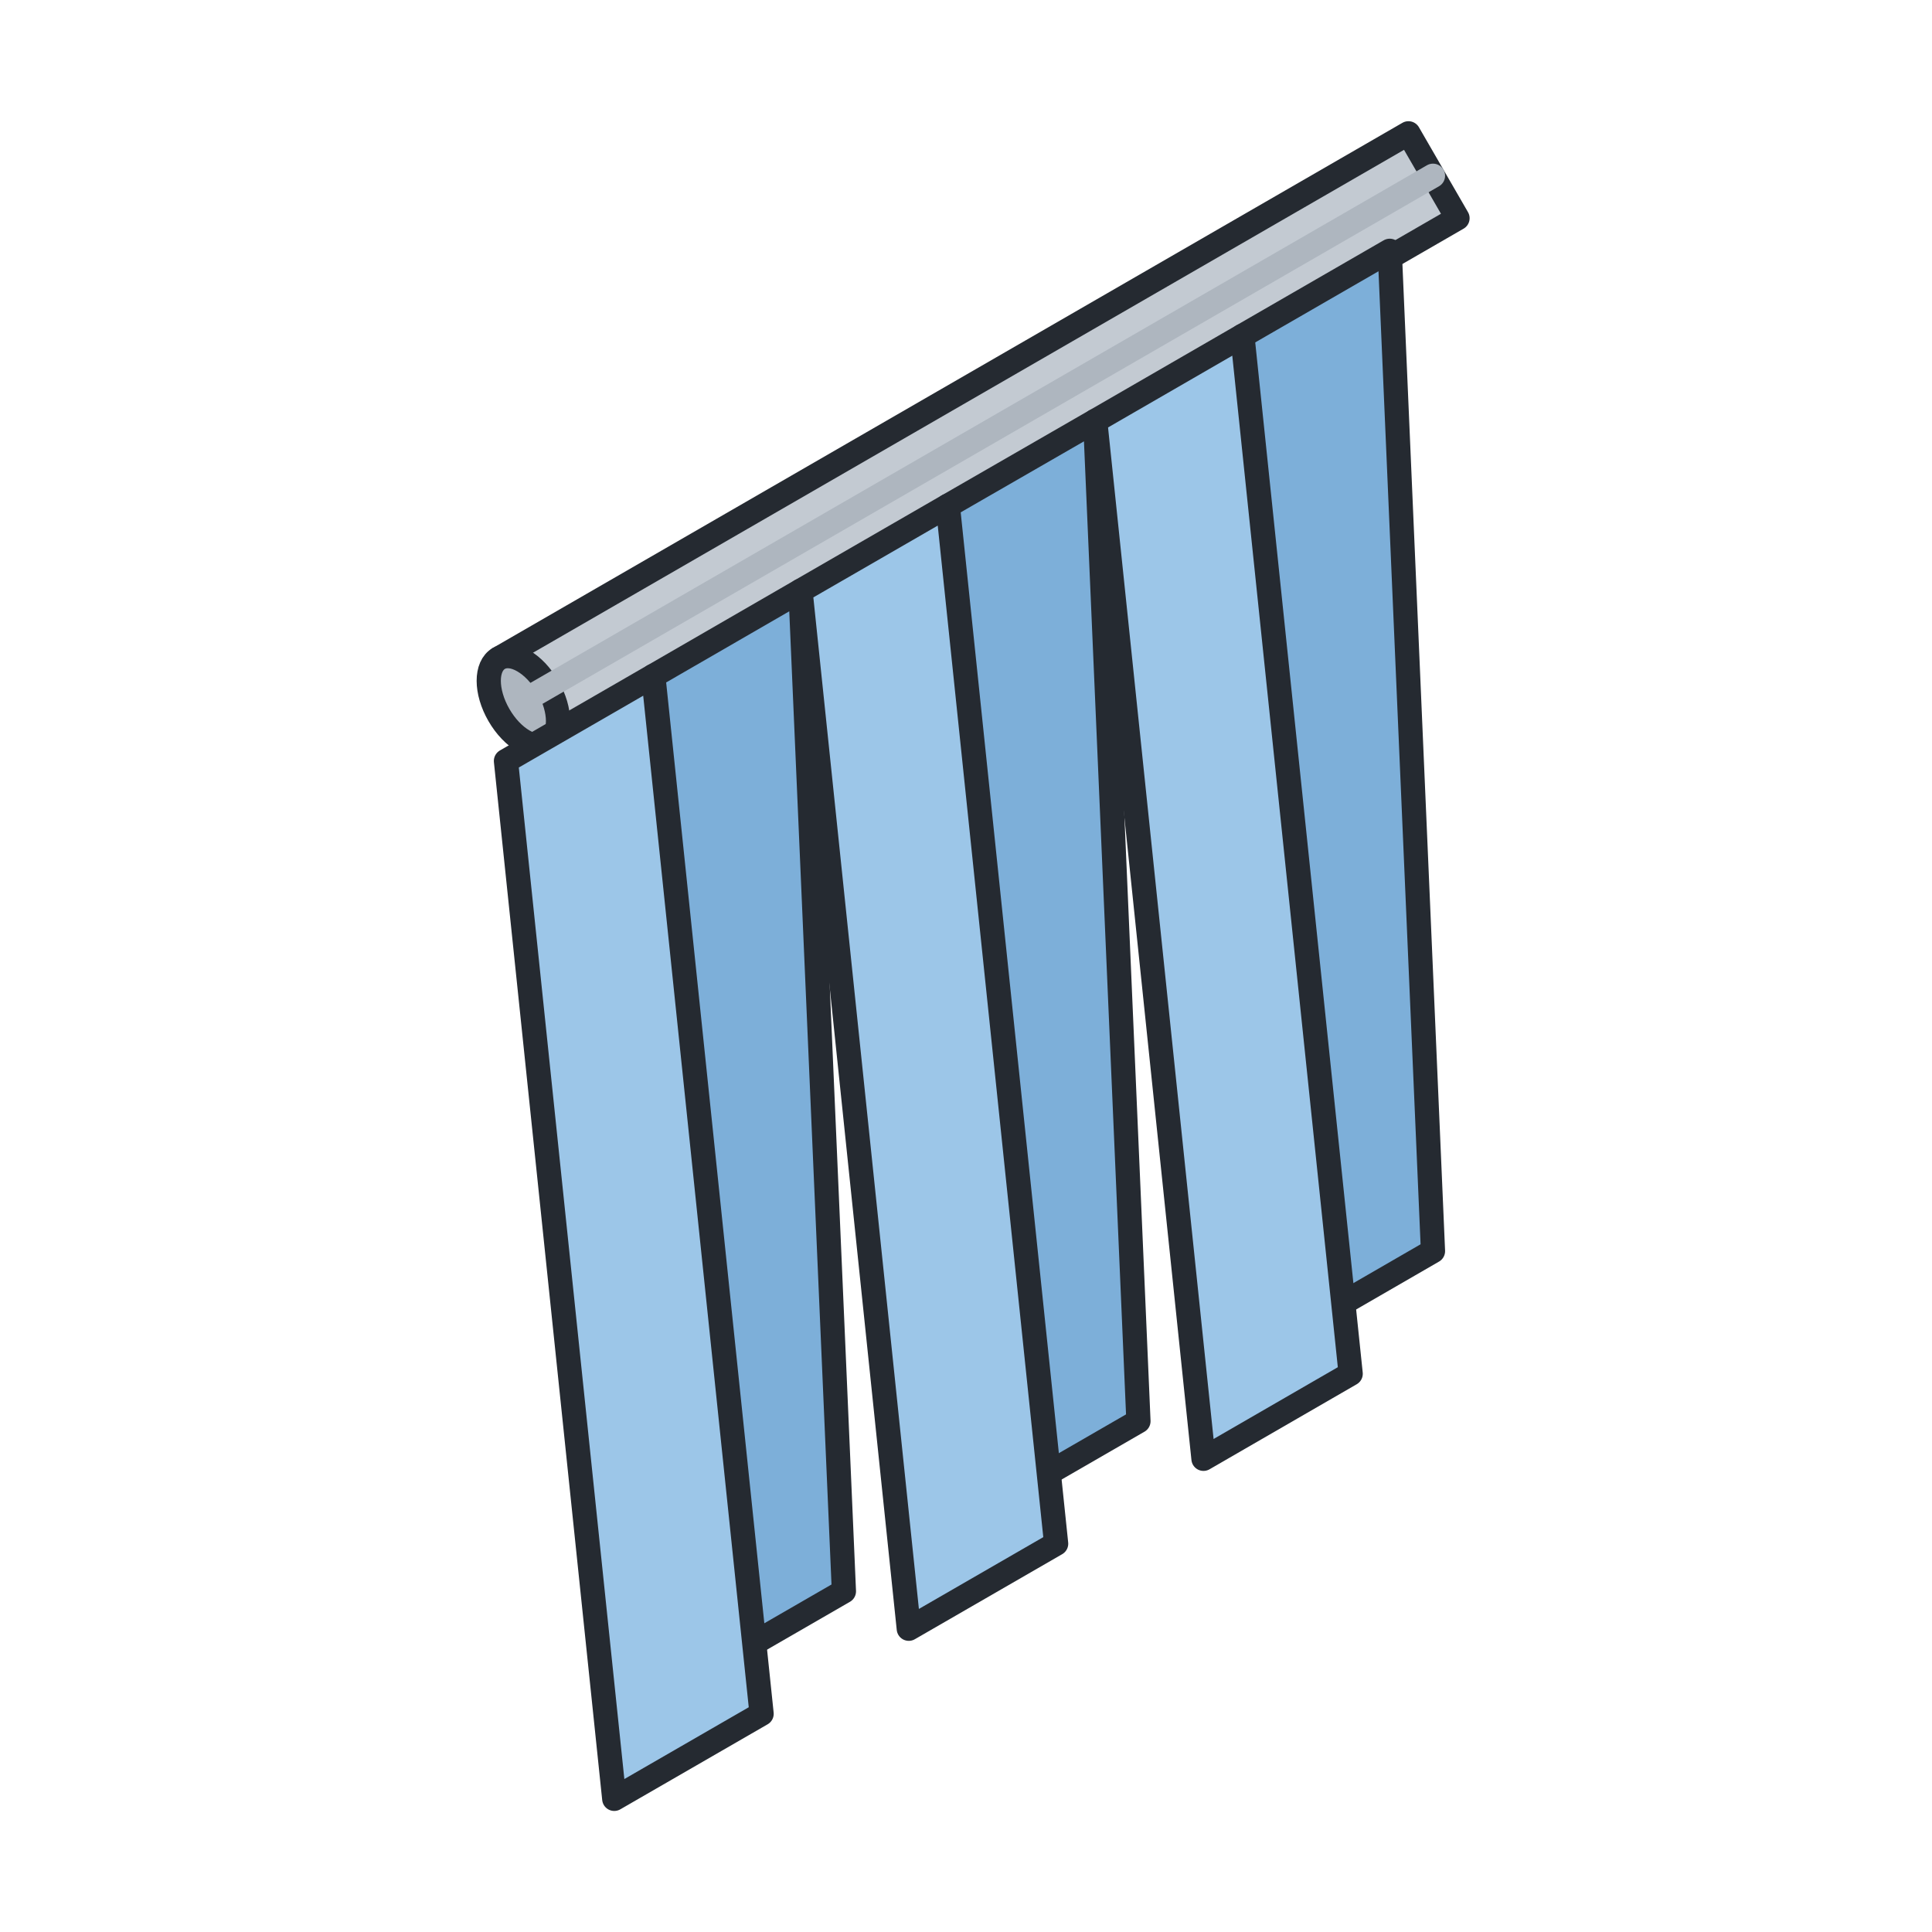
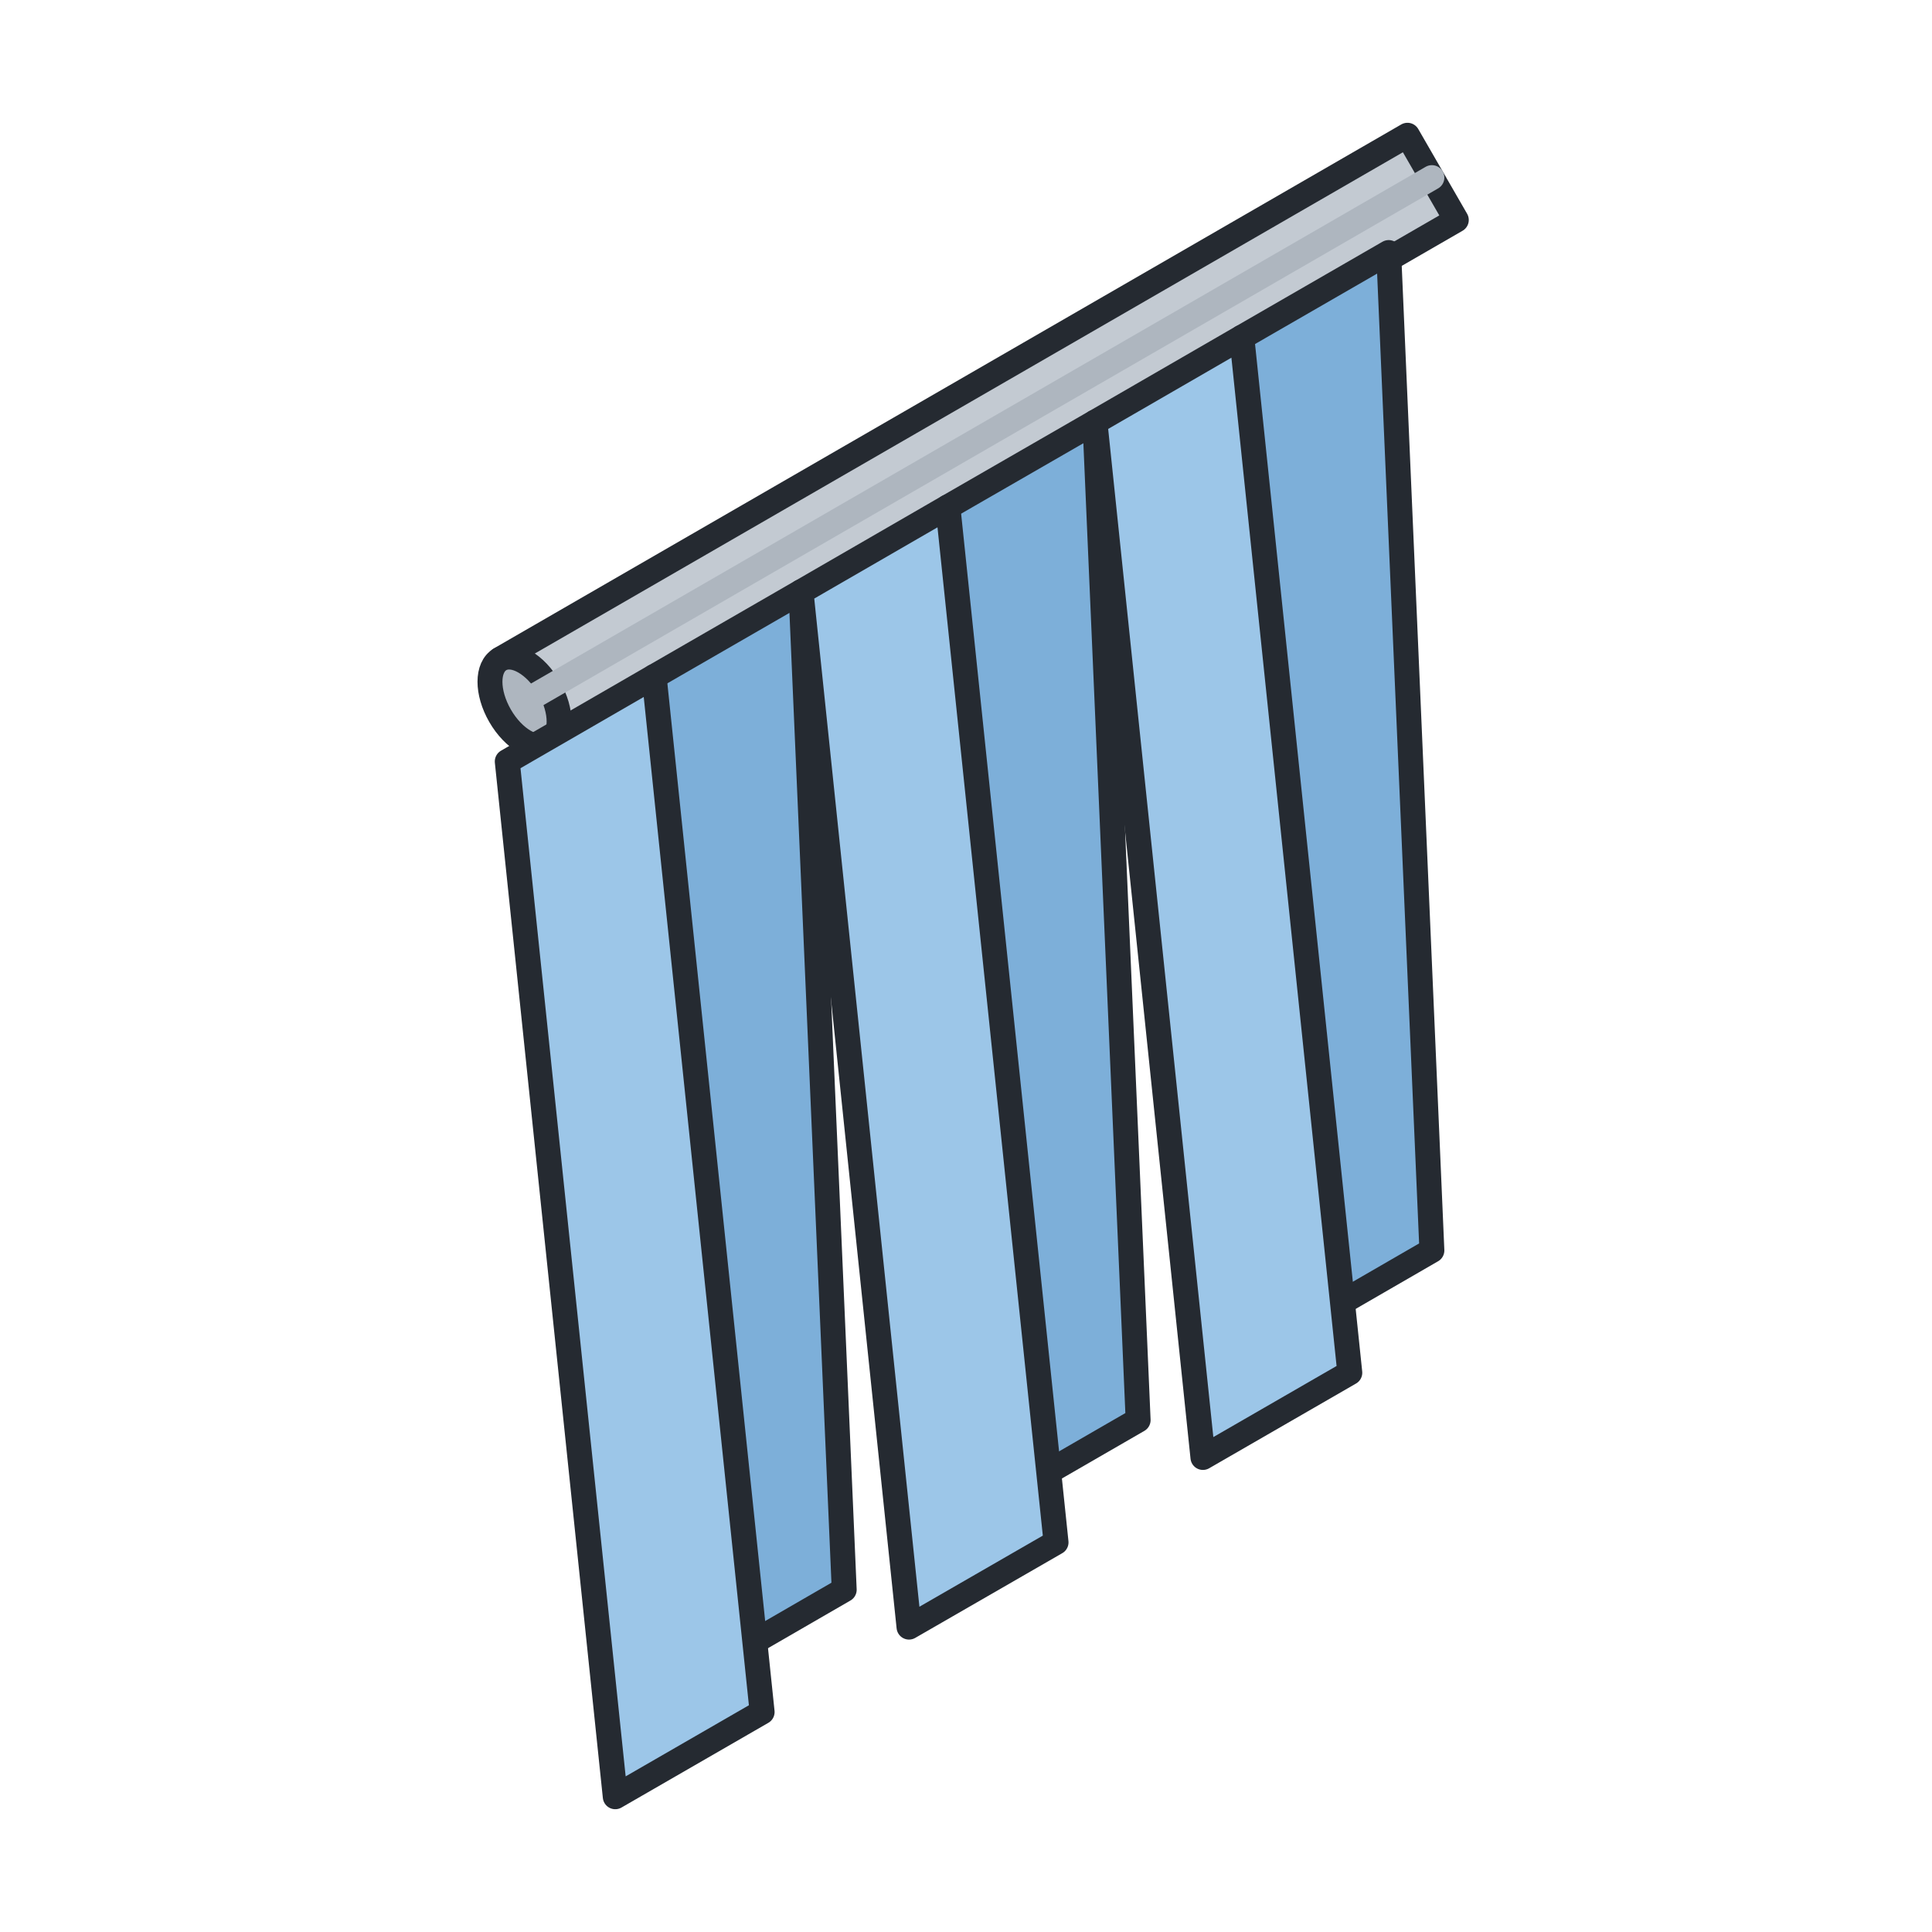
- <svg xmlns="http://www.w3.org/2000/svg" viewBox="0.15 0.14 119.71 119.71">
-   <polygon points="87.42,8.40 31.06,40.94 34.10,46.20 90.46,13.66" fill="#C3CAD2" stroke="#252A31" stroke-width="1.5" stroke-linejoin="round" />
-   <ellipse cx="32.58" cy="43.57" rx="3.04" ry="1.75" fill="#AEB6BF" stroke="#252A31" stroke-width="1.5" transform="rotate(60 32.58 43.57)" />
-   <polygon points="86.26,15.68 77.13,20.95 79.82,82.93 88.94,77.66" fill="#7DAFD9" stroke="#252A31" stroke-width="1.5" stroke-linejoin="round" />
-   <polygon points="77.13,20.95 68.01,26.22 74.72,90.53 83.84,85.26" fill="#9CC6E8" stroke="#252A31" stroke-width="1.5" stroke-linejoin="round" />
-   <polygon points="68.01,26.22 58.88,31.48 61.56,93.47 70.69,88.20" fill="#7DAFD9" stroke="#252A31" stroke-width="1.5" stroke-linejoin="round" />
-   <polygon points="58.88,31.48 49.75,36.75 56.46,101.06 65.59,95.79" fill="#9CC6E8" stroke="#252A31" stroke-width="1.5" stroke-linejoin="round" />
-   <polygon points="49.75,36.75 40.63,42.02 43.31,104.01 52.44,98.74" fill="#7DAFD9" stroke="#252A31" stroke-width="1.5" stroke-linejoin="round" />
-   <polygon points="40.63,42.02 31.50,47.29 38.21,111.60 47.34,106.33" fill="#9CC6E8" stroke="#252A31" stroke-width="1.5" stroke-linejoin="round" />
-   <line x1="88.94" y1="11.03" x2="32.58" y2="43.57" stroke="#AEB6BF" stroke-width="1.5" stroke-linecap="round" />
+ <svg xmlns="http://www.w3.org/2000/svg" viewBox="-78.38 -75.26 116.28 116.28">
+   <polygon points="6.33,-67.12 -48.29,-35.58 -45.34,-30.49 9.27,-62.02" fill="#C3CAD2" stroke="#252A31" stroke-width="1.5" stroke-linejoin="round" />
+   <ellipse cx="-46.81" cy="-33.03" rx="2.94" ry="1.70" fill="#AEB6BF" stroke="#252A31" stroke-width="1.5" transform="rotate(60 -46.81 -33.03)" />
+   <polygon points="5.20,-60.06 -3.64,-54.96 -1.04,5.11 7.80,0.00" fill="#7DAFD9" stroke="#252A31" stroke-width="1.5" stroke-linejoin="round" />
+   <polygon points="-3.64,-54.96 -12.48,-49.85 -5.98,12.46 2.86,7.36" fill="#9CC6E8" stroke="#252A31" stroke-width="1.5" stroke-linejoin="round" />
+   <polygon points="-12.48,-49.85 -21.33,-44.75 -18.73,15.32 -9.88,10.21" fill="#7DAFD9" stroke="#252A31" stroke-width="1.5" stroke-linejoin="round" />
+   <polygon points="-21.33,-44.75 -30.17,-39.64 -23.67,22.67 -14.82,17.57" fill="#9CC6E8" stroke="#252A31" stroke-width="1.5" stroke-linejoin="round" />
+   <polygon points="-30.17,-39.64 -39.01,-34.54 -36.41,25.53 -27.57,20.42" fill="#7DAFD9" stroke="#252A31" stroke-width="1.5" stroke-linejoin="round" />
+   <polygon points="-39.01,-34.54 -47.85,-29.43 -41.35,32.88 -32.51,27.78" fill="#9CC6E8" stroke="#252A31" stroke-width="1.5" stroke-linejoin="round" />
+   <line x1="7.80" y1="-64.57" x2="-46.81" y2="-33.03" stroke="#AEB6BF" stroke-width="1.5" stroke-linecap="round" />
</svg>
